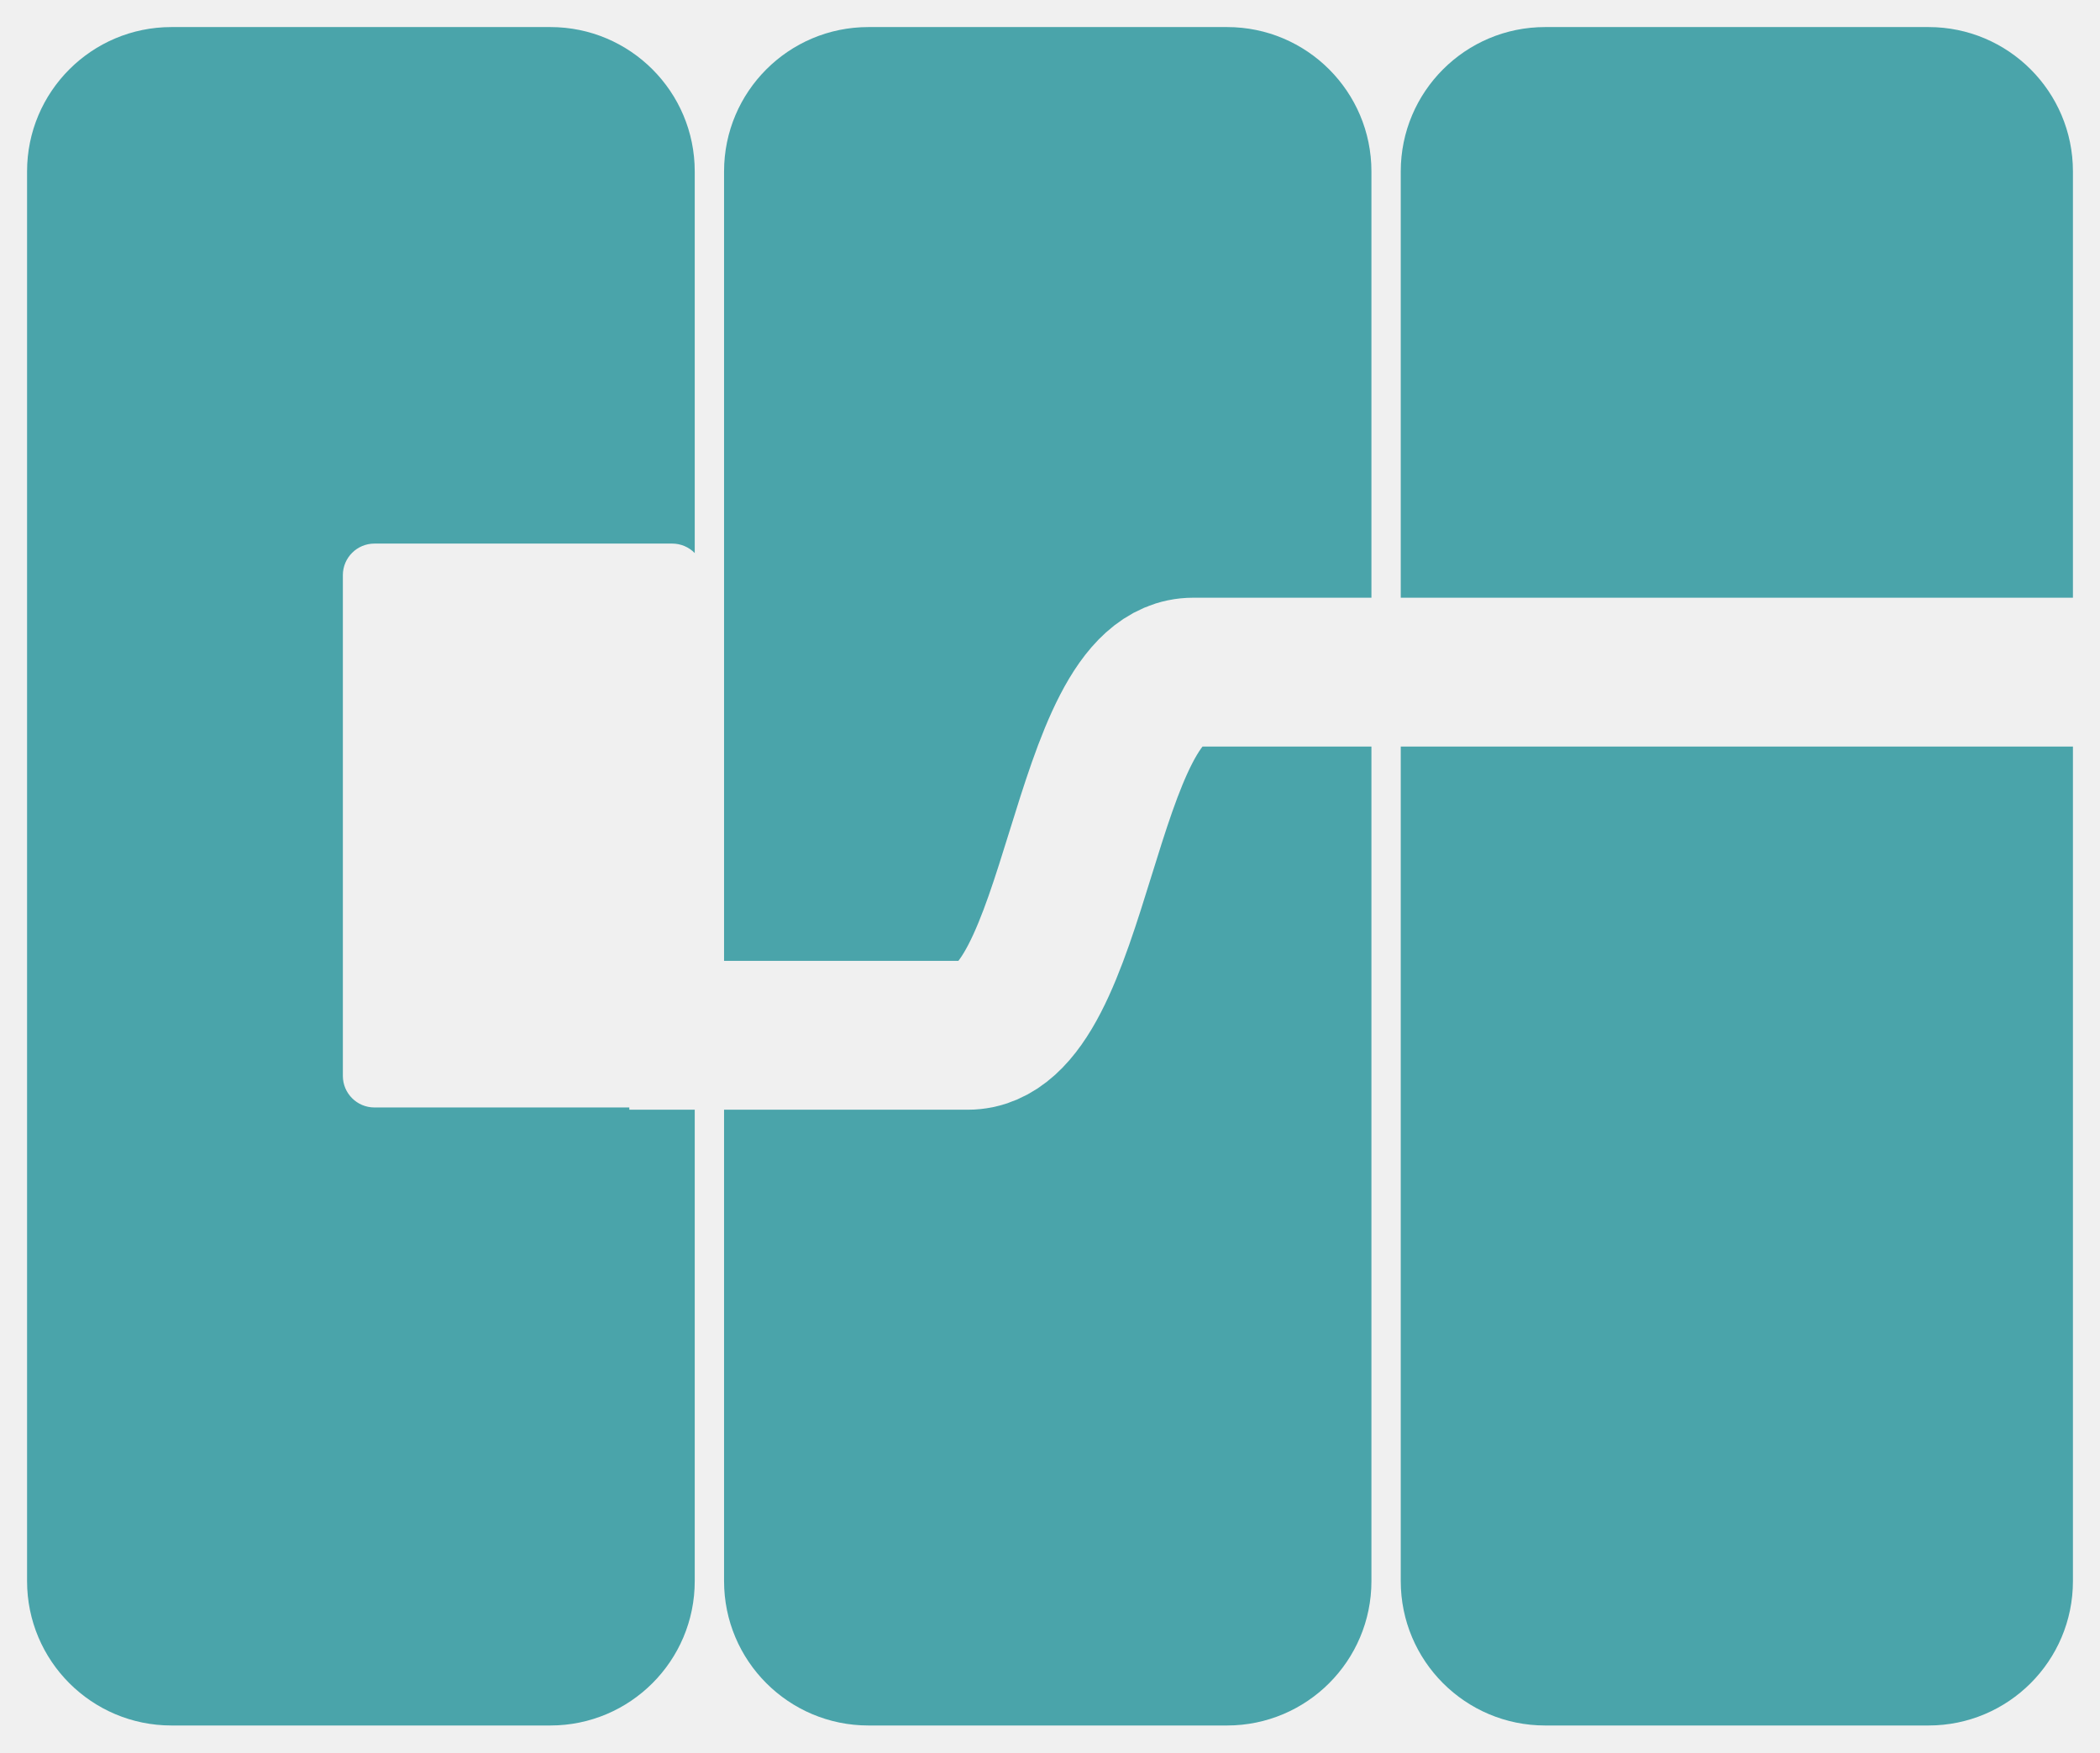
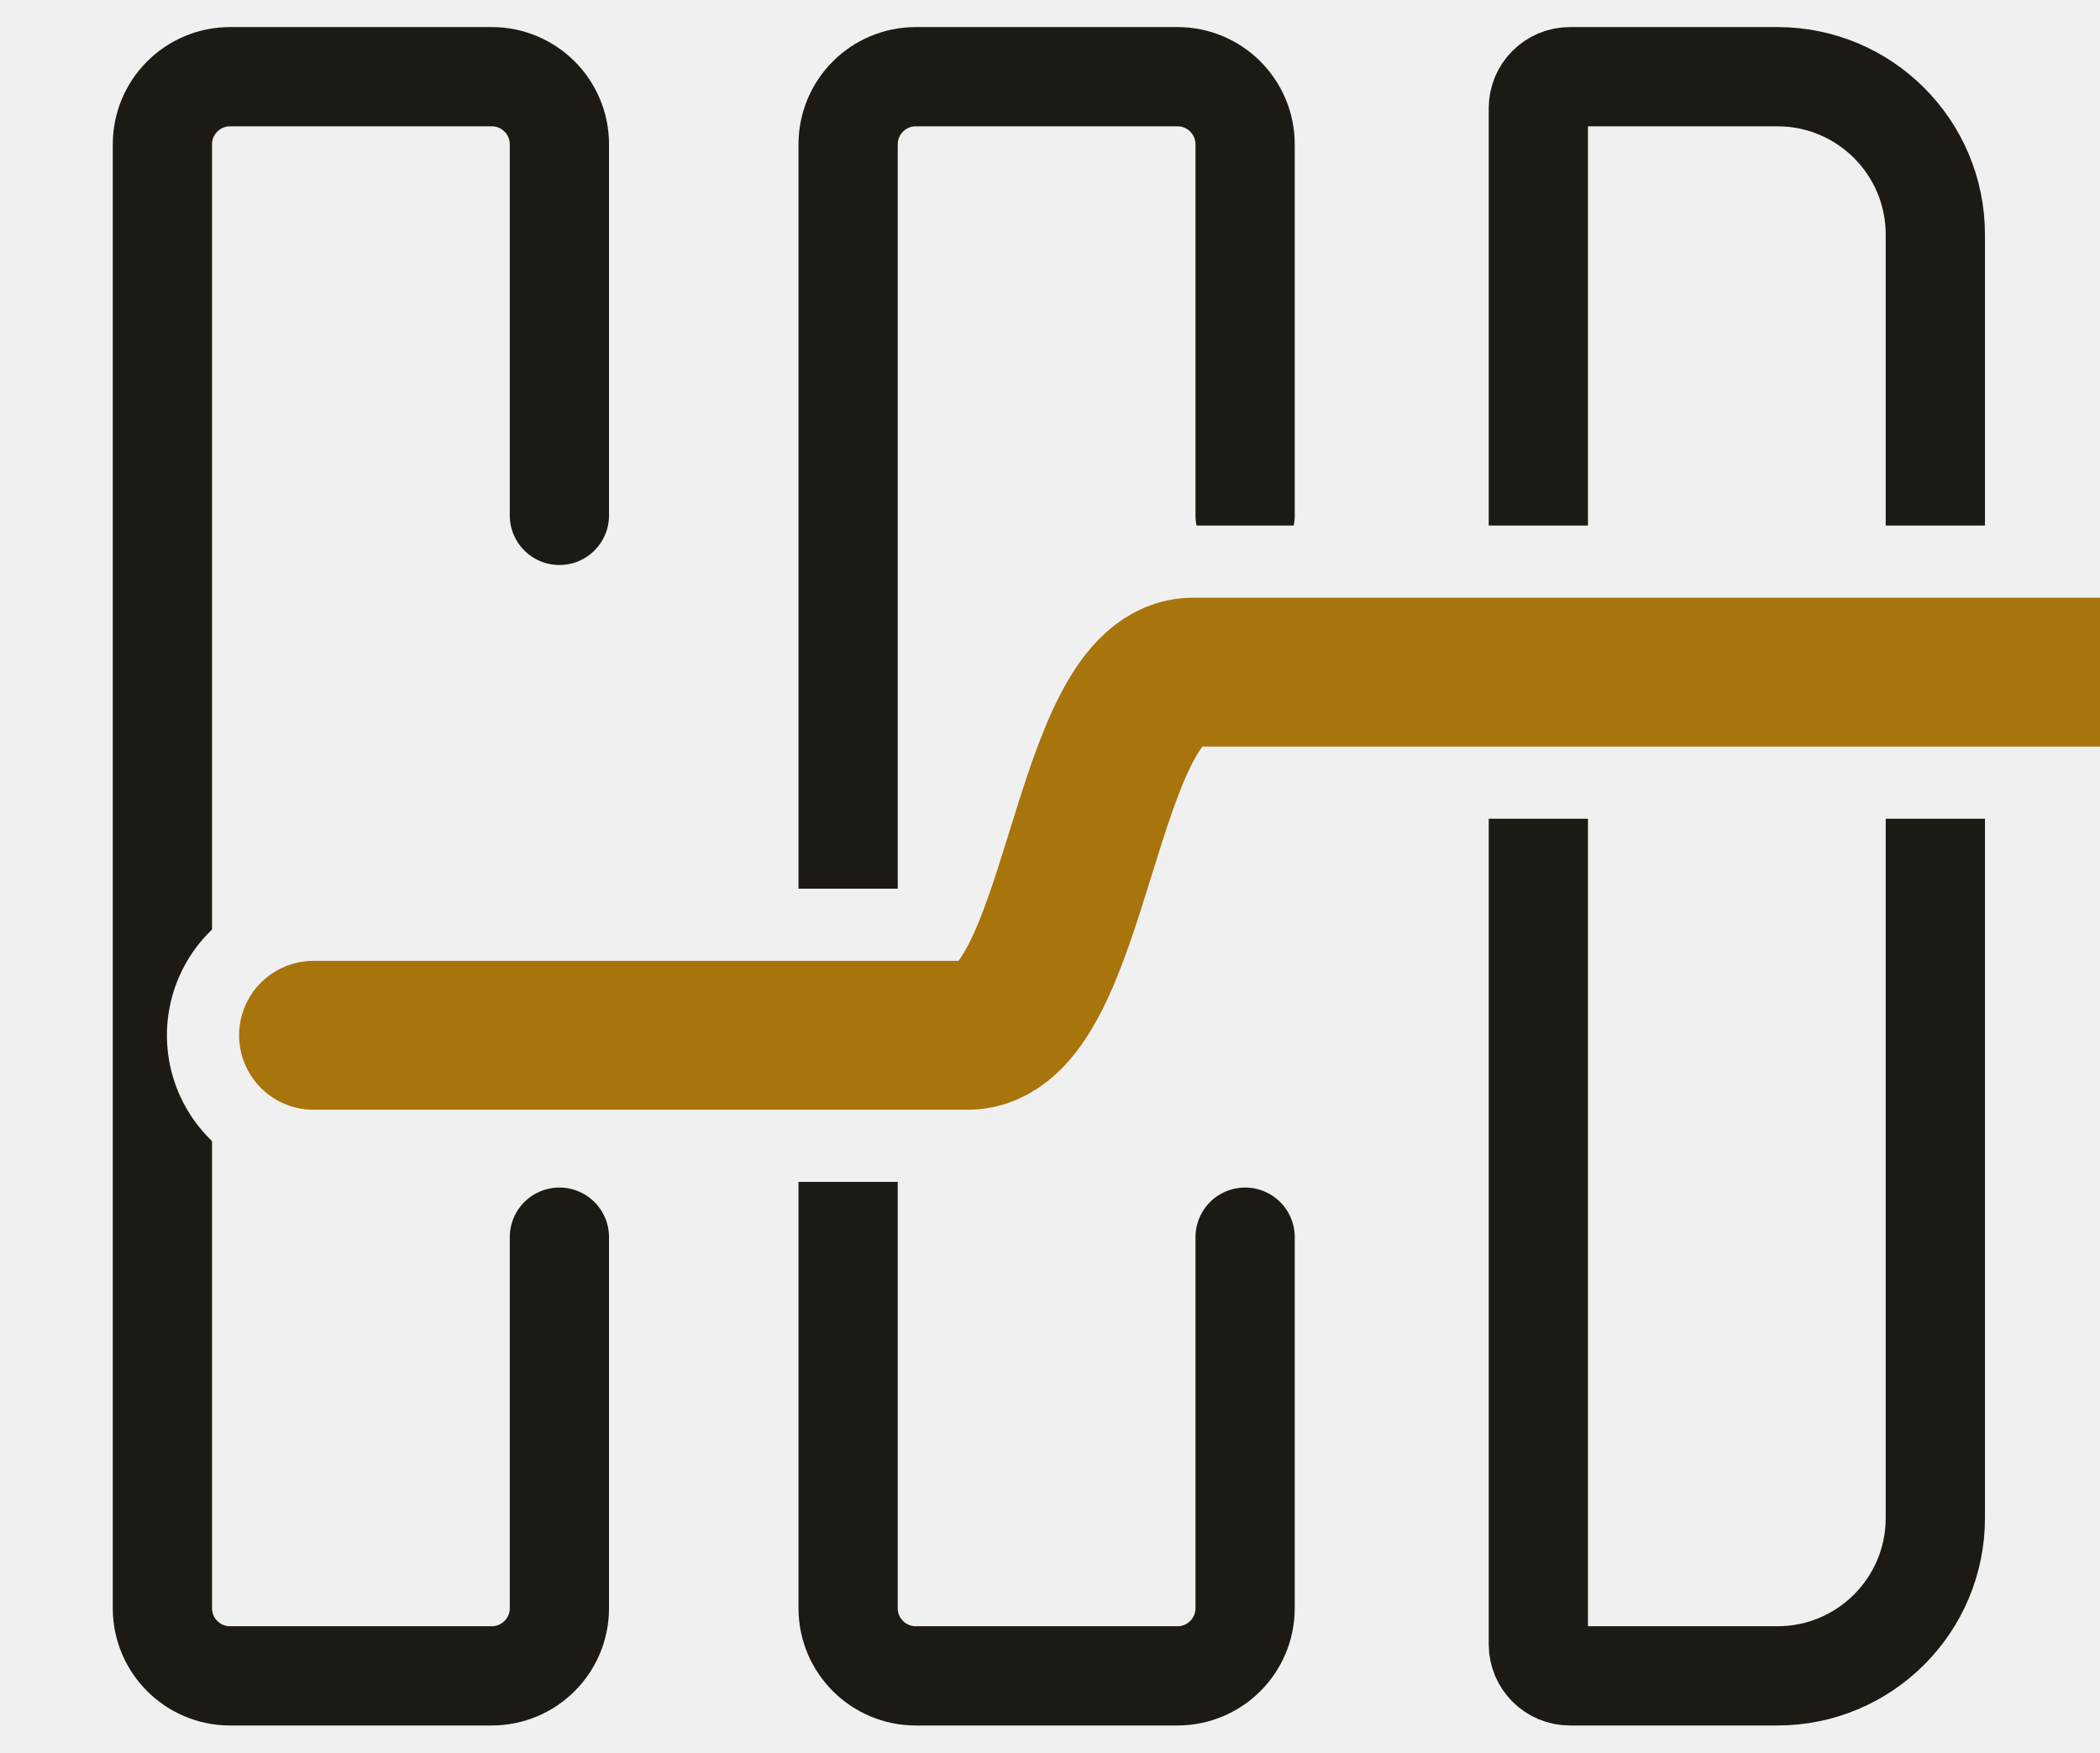
<svg xmlns="http://www.w3.org/2000/svg" viewBox="161 240 931 777" role="img" aria-label="carrydown mark">
  <defs>
    <mask id="cut" maskUnits="userSpaceOnUse" x="0" y="0" width="1254" height="1254">
      <rect width="1254" height="1254" fill="#fff" />
-       <rect x="313" y="481" width="160" height="250" rx="14" fill="#000" />
-       <path d="M440 699H590C640 699 640 538 690 538H1100" fill="none" stroke="#000" stroke-width="66" />
+       <path d="M300 699H590C640 699 640 538 690 538H1100" fill="none" stroke="#000" stroke-width="130" stroke-linecap="round" stroke-linejoin="round" />
    </mask>
  </defs>
-   <g fill="#4aa4aa" mask="url(#cut)">
-     <rect x="173" y="252" width="296" height="753" rx="64" />
-     <rect x="482" y="252" width="287" height="753" rx="64" />
-     <rect x="782" y="252" width="298" height="753" rx="64" />
+   <g fill="none" stroke="#1D1A15" stroke-width="44" stroke-linecap="round" mask="url(#cut)">
+     <path d="M409 468.5V304A30 30 0 0 0 379 274H263A30 30 0 0 0 233 304V953A30 30 0 0 0 263 983H379A30 30 0 0 0 409 953V788.5" />
+     <path d="M713 468.5V304A30 30 0 0 0 683 274H567A30 30 0 0 0 537 304V953A30 30 0 0 0 567 983H683A30 30 0 0 0 713 953V788.5" />
+     <path d="M857 274H949A70 70 0 0 1 1019 344V913A70 70 0 0 1 949 983H857A14 14 0 0 1 843 969V288A14 14 0 0 1 857 274Z" />
  </g>
+   <path d="M300 699H590C640 699 640 538 690 538H1100" fill="none" stroke="#A8740C" stroke-width="66" stroke-linecap="round" stroke-linejoin="round" />
</svg>
